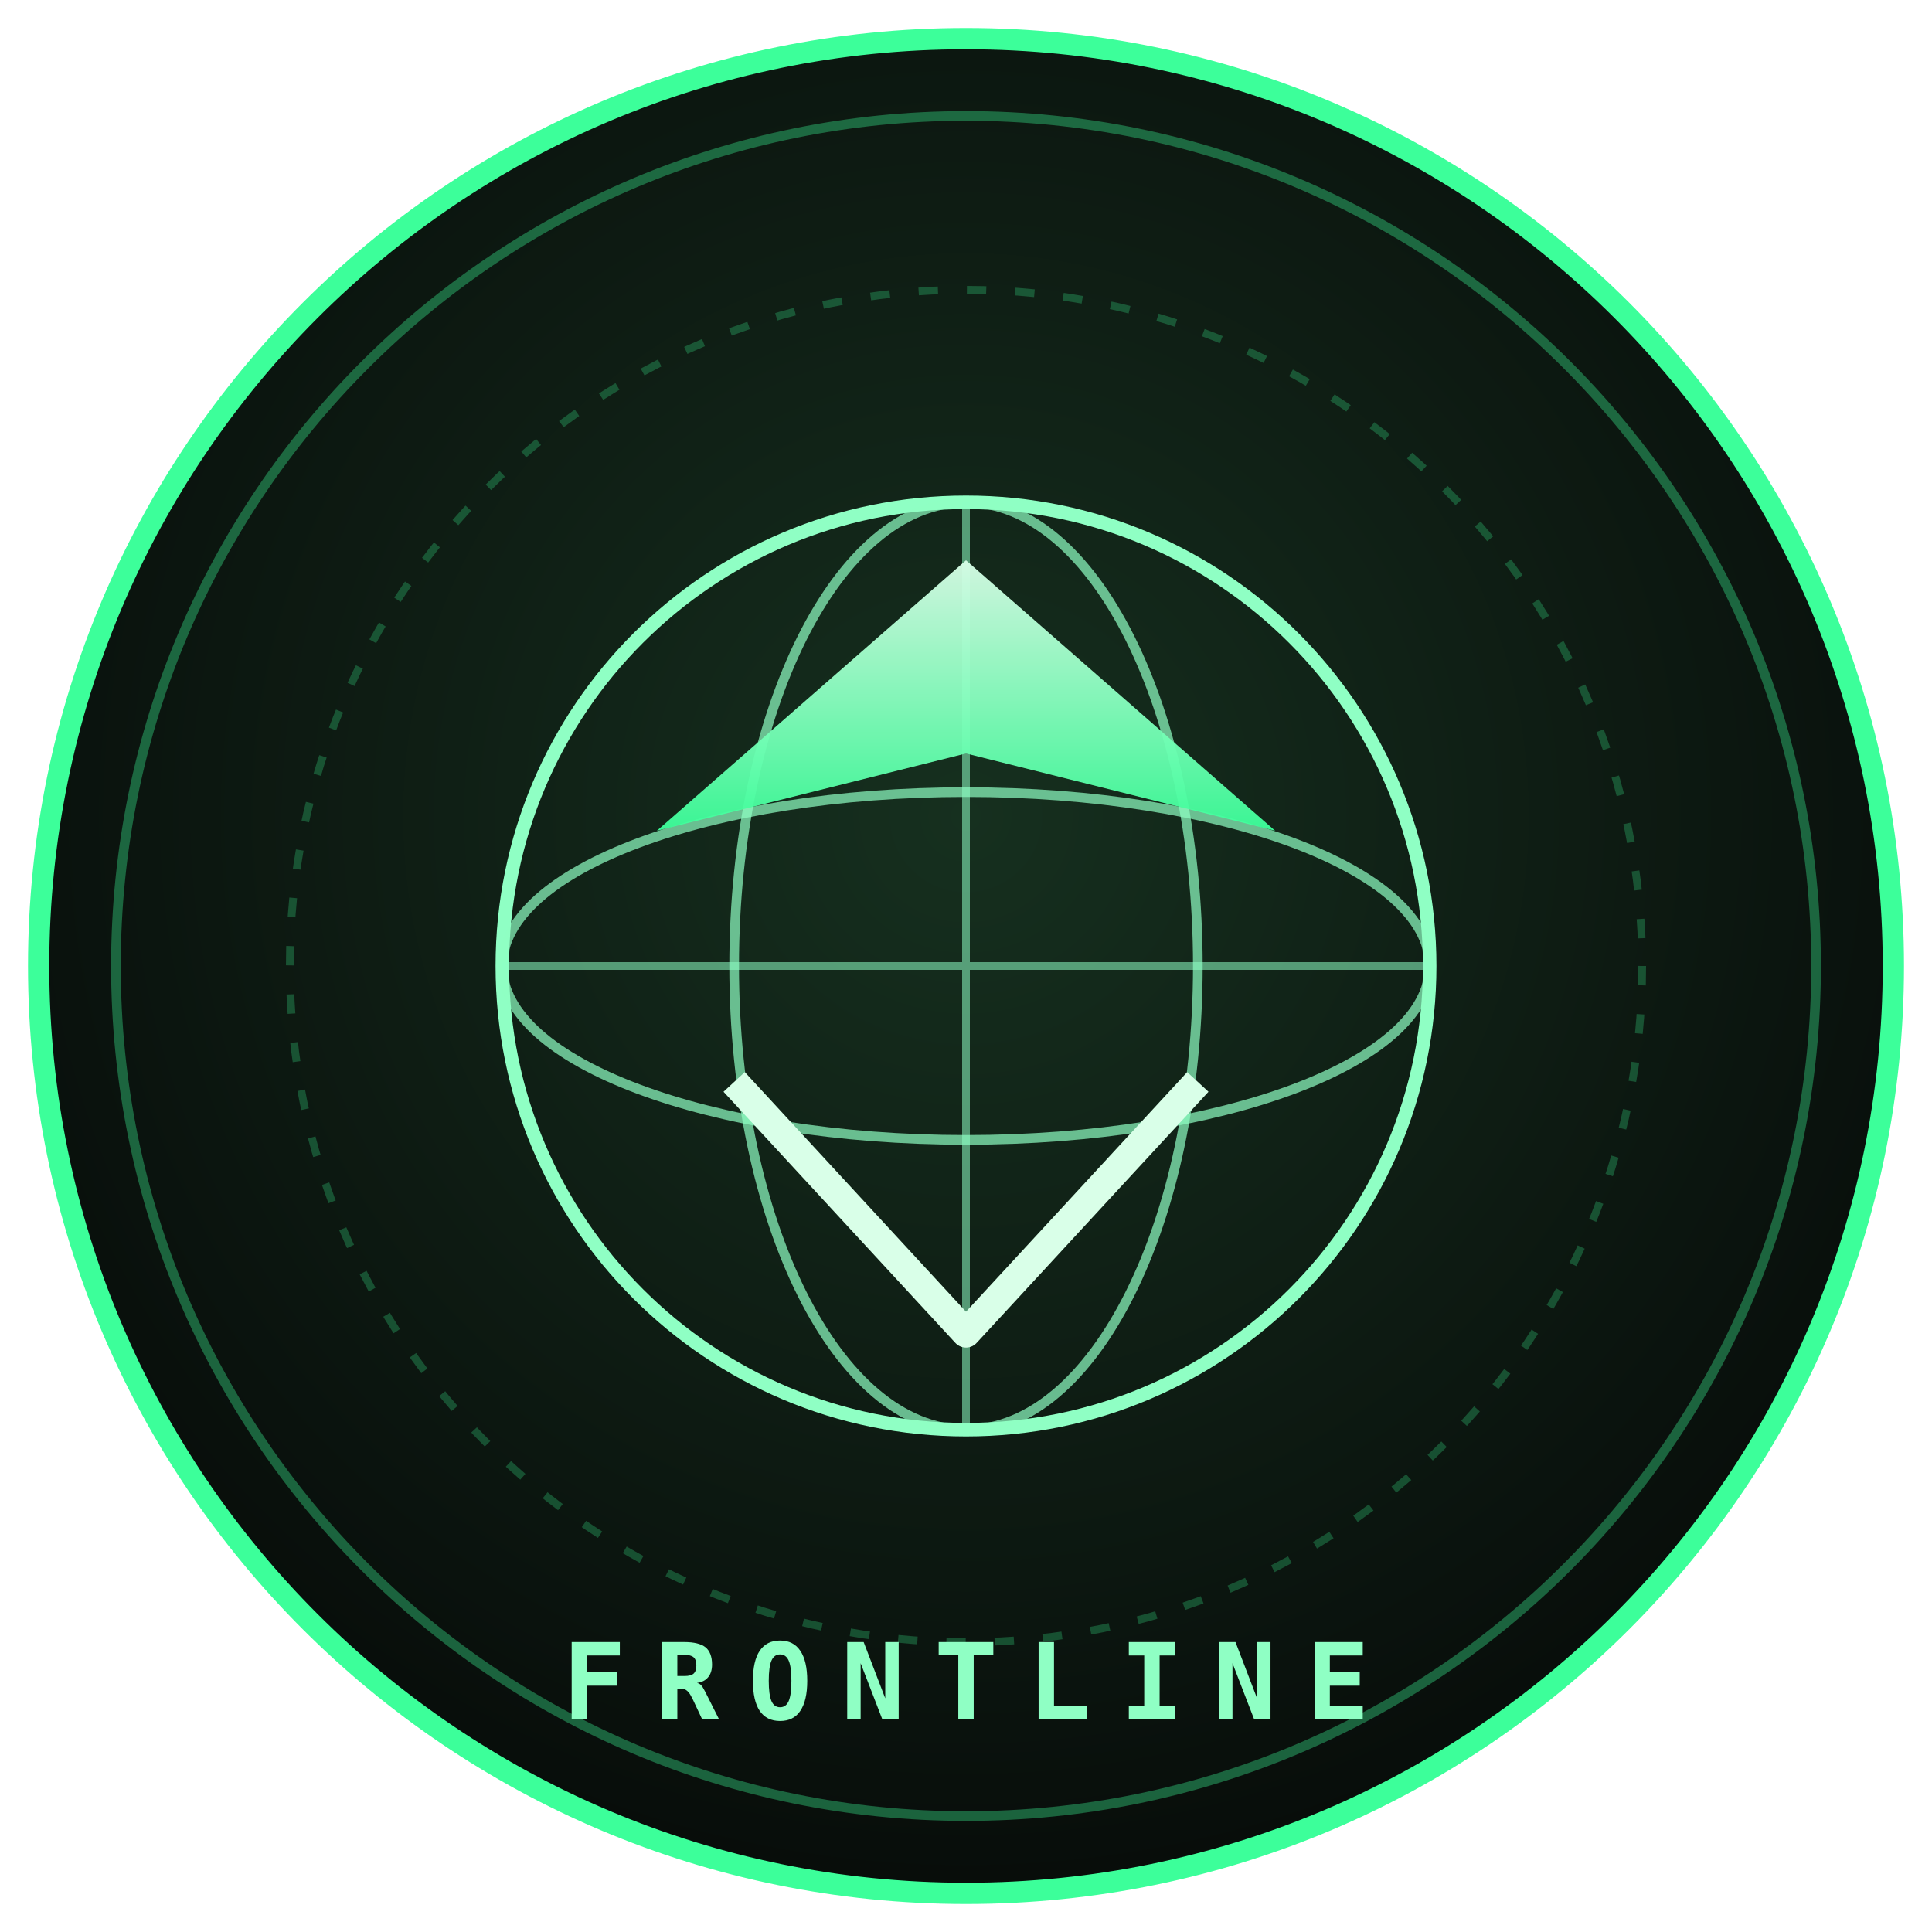
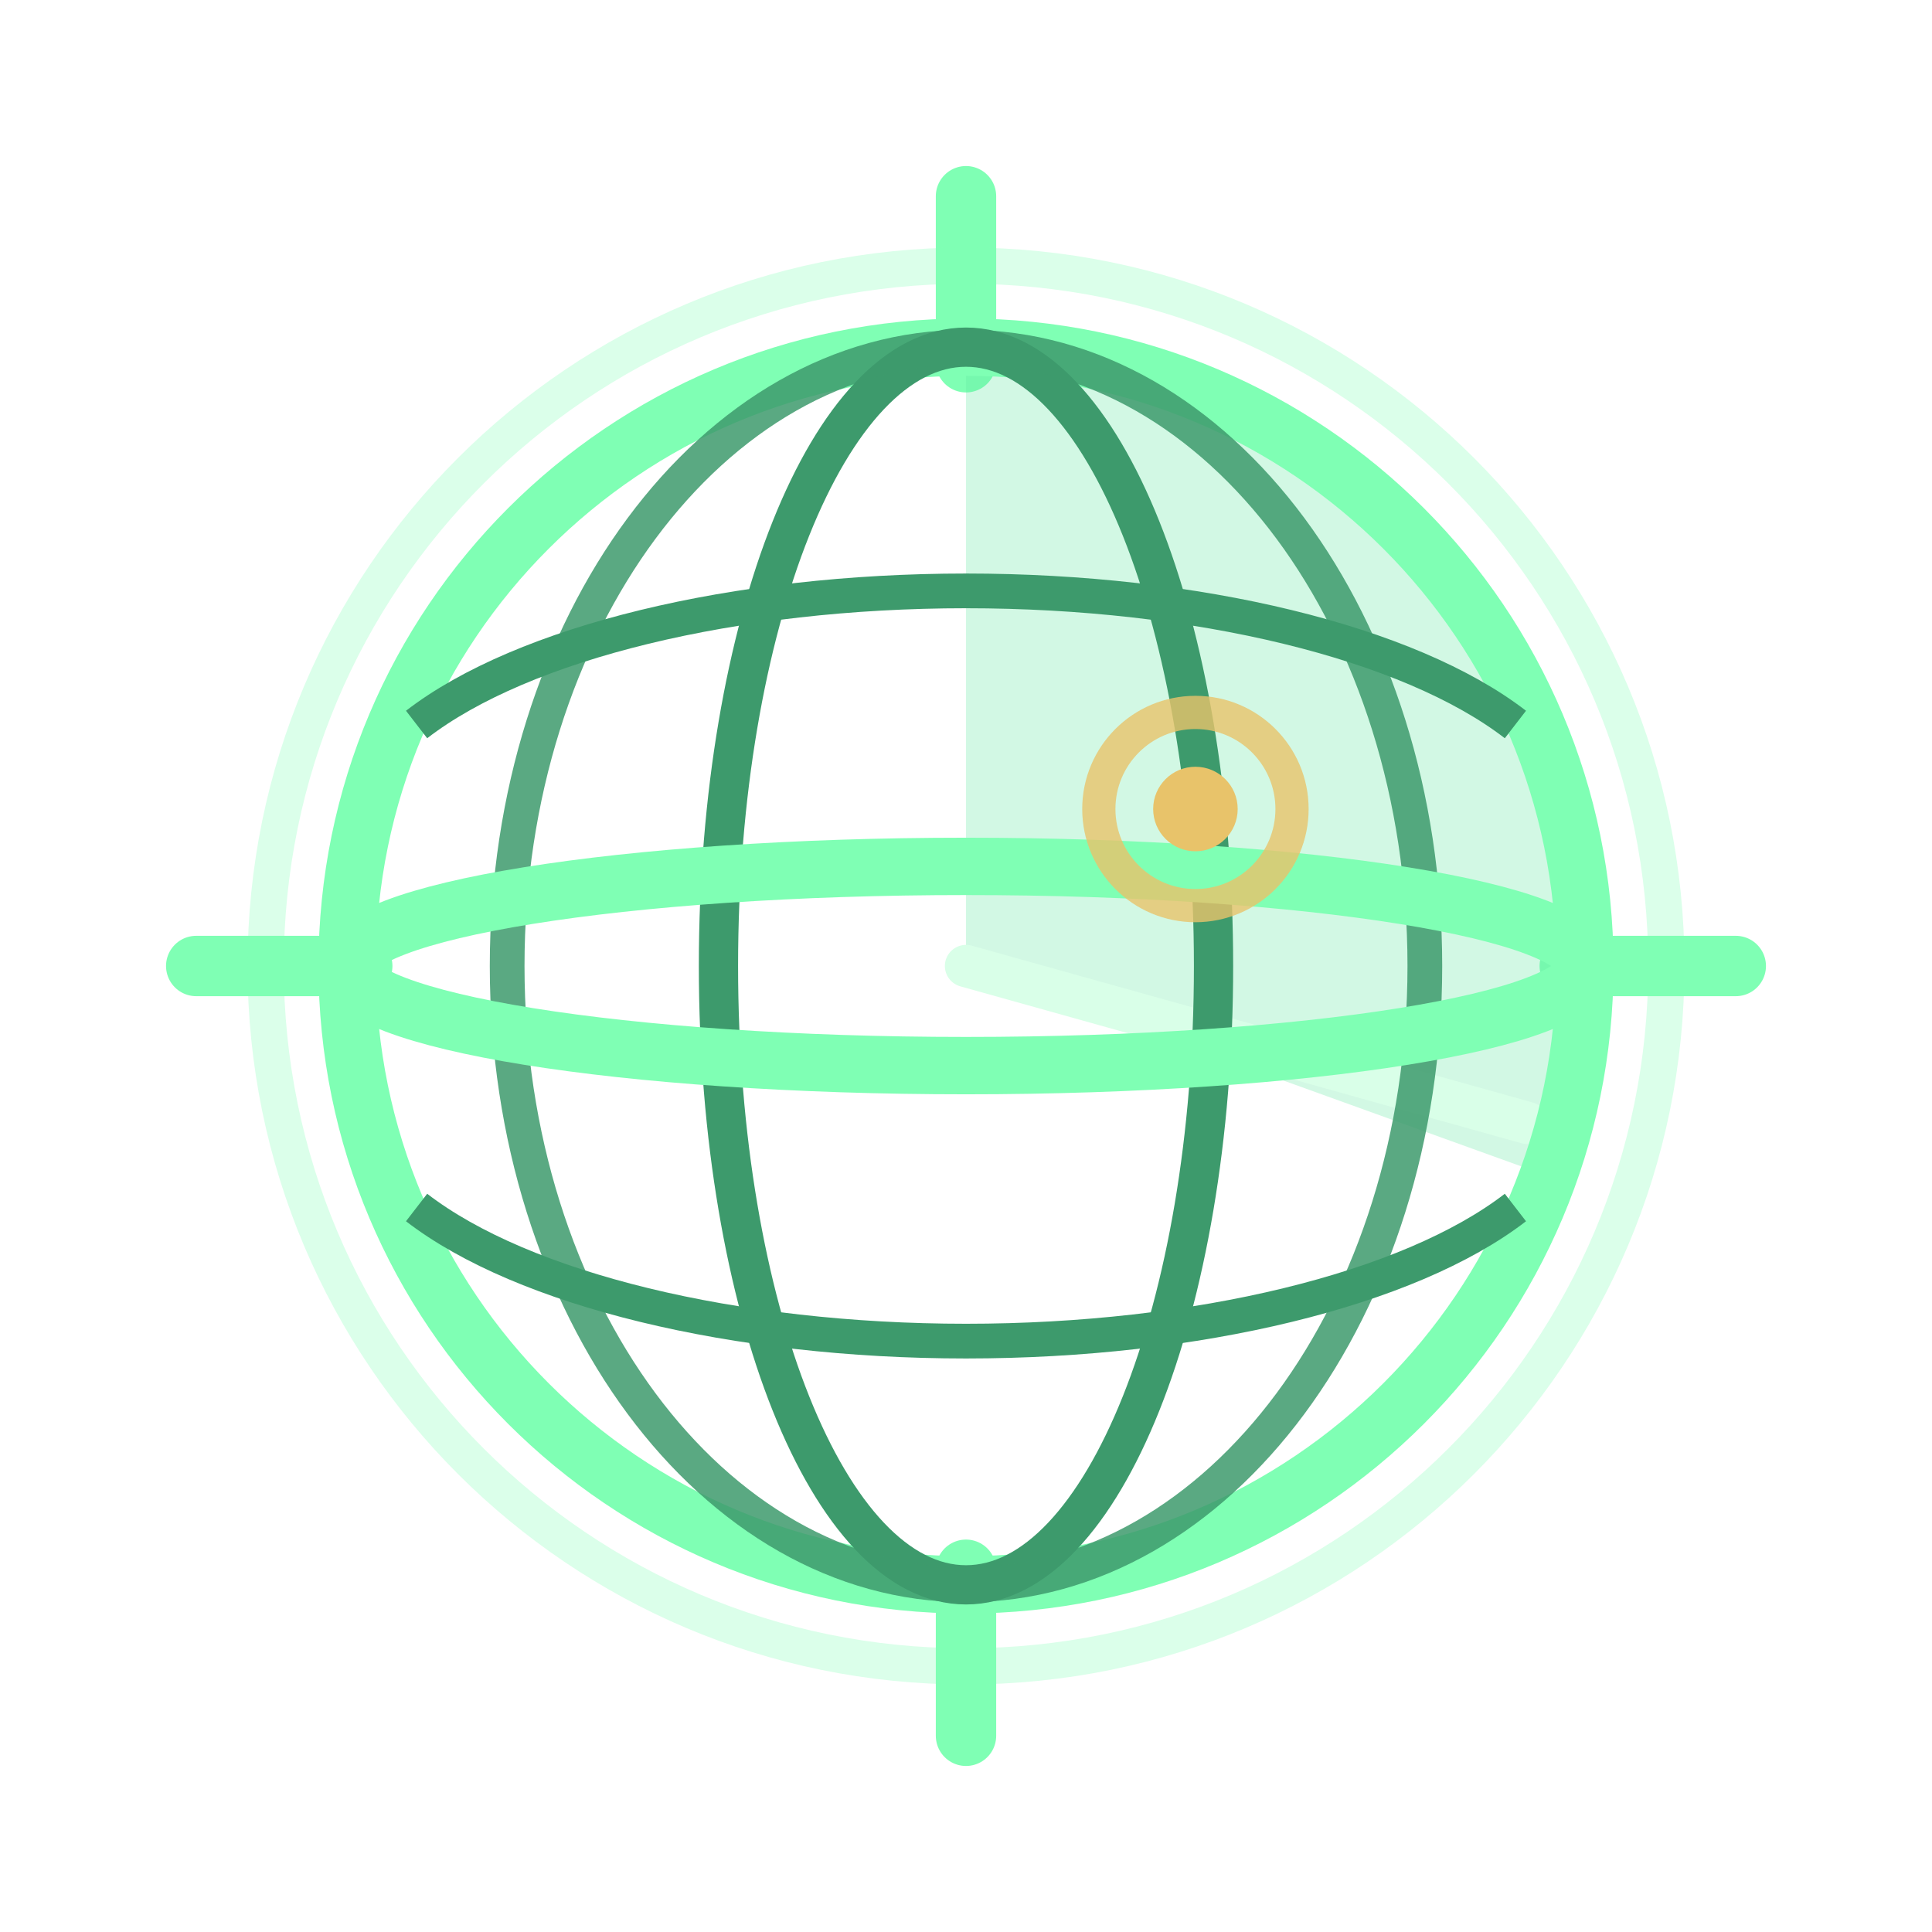
- <svg xmlns="http://www.w3.org/2000/svg" viewBox="0 0 200 200">
-   <defs>
-     <radialGradient id="g" cx="50%" cy="42%" r="60%">
-       <stop offset="0%" stop-color="#16301f" />
-       <stop offset="100%" stop-color="#070b09" />
-     </radialGradient>
-     <linearGradient id="m" x1="0" y1="0" x2="0" y2="1">
-       <stop offset="0" stop-color="#d9ffe8" />
-       <stop offset="1" stop-color="#3cff9a" />
-     </linearGradient>
-   </defs>
-   <circle cx="100" cy="100" r="96" fill="url(#g)" stroke="#3cff9a" stroke-width="2.2" />
-   <circle cx="100" cy="100" r="88" fill="none" stroke="rgba(60,255,154,.35)" stroke-width="1" />
-   <circle cx="100" cy="100" r="70" fill="none" stroke="rgba(60,255,154,.25)" stroke-width=".8" stroke-dasharray="2 3" />
-   <ellipse cx="100" cy="100" rx="48" ry="48" fill="none" stroke="#8fffc4" stroke-width="1.4" />
-   <ellipse cx="100" cy="100" rx="24" ry="48" fill="none" stroke="rgba(143,255,196,.7)" stroke-width="1" />
-   <ellipse cx="100" cy="100" rx="48" ry="18" fill="none" stroke="rgba(143,255,196,.7)" stroke-width="1" />
-   <path d="M100 52 V148 M52 100 H148" stroke="rgba(143,255,196,.55)" stroke-width=".8" />
-   <path d="M100 58 L132 86 L100 78 L68 86 Z" fill="url(#m)" opacity=".95" />
-   <path d="M76 112 L100 138 L124 112" fill="none" stroke="#d9ffe8" stroke-width="3" stroke-linejoin="round" />
-   <text x="100" y="178" text-anchor="middle" font-family="ui-monospace,monospace" font-size="11" font-weight="700" letter-spacing="3" fill="#8fffc4">FRONTLINE</text>
+ <svg xmlns="http://www.w3.org/2000/svg" viewBox="0 0 64 64" role="img" aria-label="Frontline">
+   <g fill="none" stroke="#7fffb4" stroke-width="2" stroke-linecap="round">
+     <line x1="32" y1="6.5" x2="32" y2="12" />
+     <line x1="32" y1="52" x2="32" y2="57.5" />
+     <line x1="6.5" y1="32" x2="12" y2="32" />
+     <line x1="52" y1="32" x2="57.5" y2="32" />
+     <circle cx="32" cy="32" r="23.2" stroke="#7fffb4" stroke-opacity=".28" stroke-width="1.2" />
+   </g>
+   <path d="M32 32 L32 11.5 A20.5 20.5 0 0 1 51.4 39 Z" fill="#5ee6a0" fill-opacity=".28" />
+   <path d="M32 32 L50.6 37.2" stroke="#d9ffe8" stroke-width="1.4" stroke-linecap="round" fill="none" />
+   <g fill="none" stroke="#7fffb4" stroke-width="1.9">
+     <circle cx="32" cy="32" r="20.5" />
+     <ellipse cx="32" cy="32" rx="8.2" ry="20.5" stroke="#3d9a6c" stroke-width="1.3" />
+     <ellipse cx="32" cy="32" rx="15.2" ry="20.5" stroke="#3d9a6c" stroke-width="1.15" stroke-opacity=".85" />
+     <ellipse cx="32" cy="32" rx="20.5" ry="3.3" />
+     <path d="M13.8 24 A20.5 8.2 0 0 1 50.2 24" stroke="#3d9a6c" stroke-width="1.15" />
+     <path d="M13.8 40 A20.5 8.2 0 0 0 50.2 40" stroke="#3d9a6c" stroke-width="1.15" />
+   </g>
+   <circle cx="39.6" cy="26.8" r="3.2" fill="none" stroke="#e8c36a" stroke-width="1.1" stroke-opacity=".8" />
+   <circle cx="39.6" cy="26.8" r="1.4" fill="#e8c36a" />
</svg>
